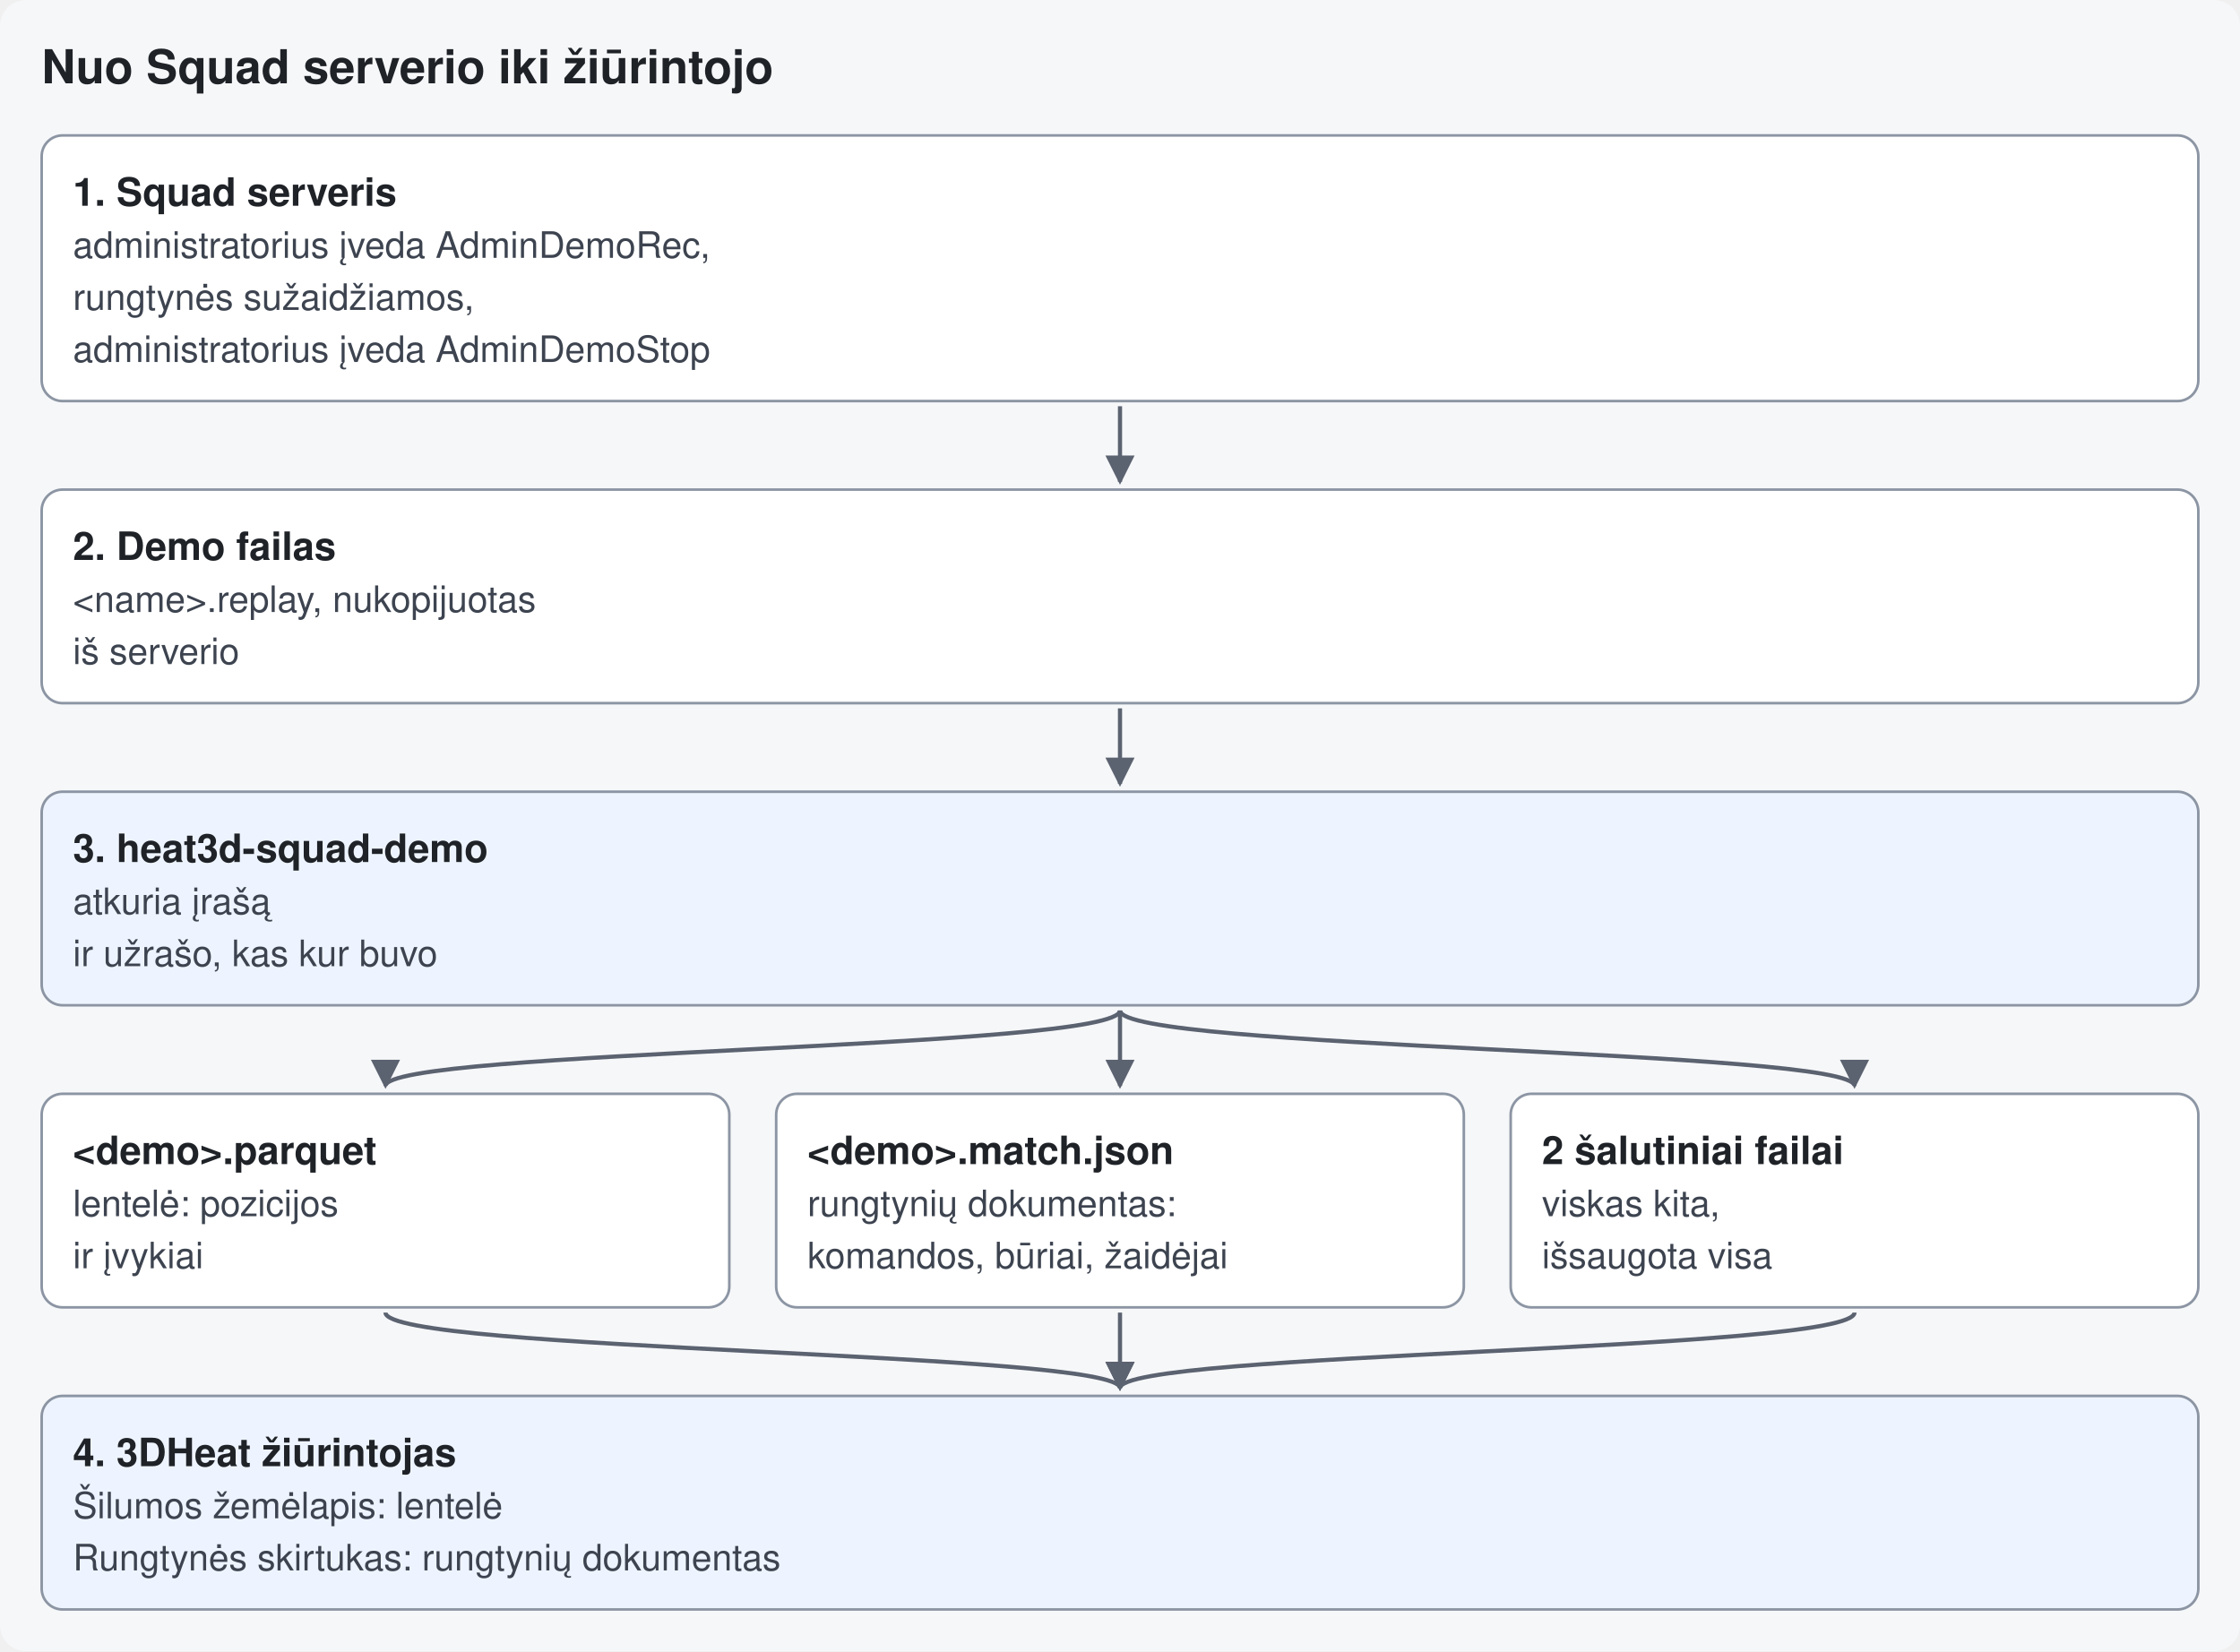
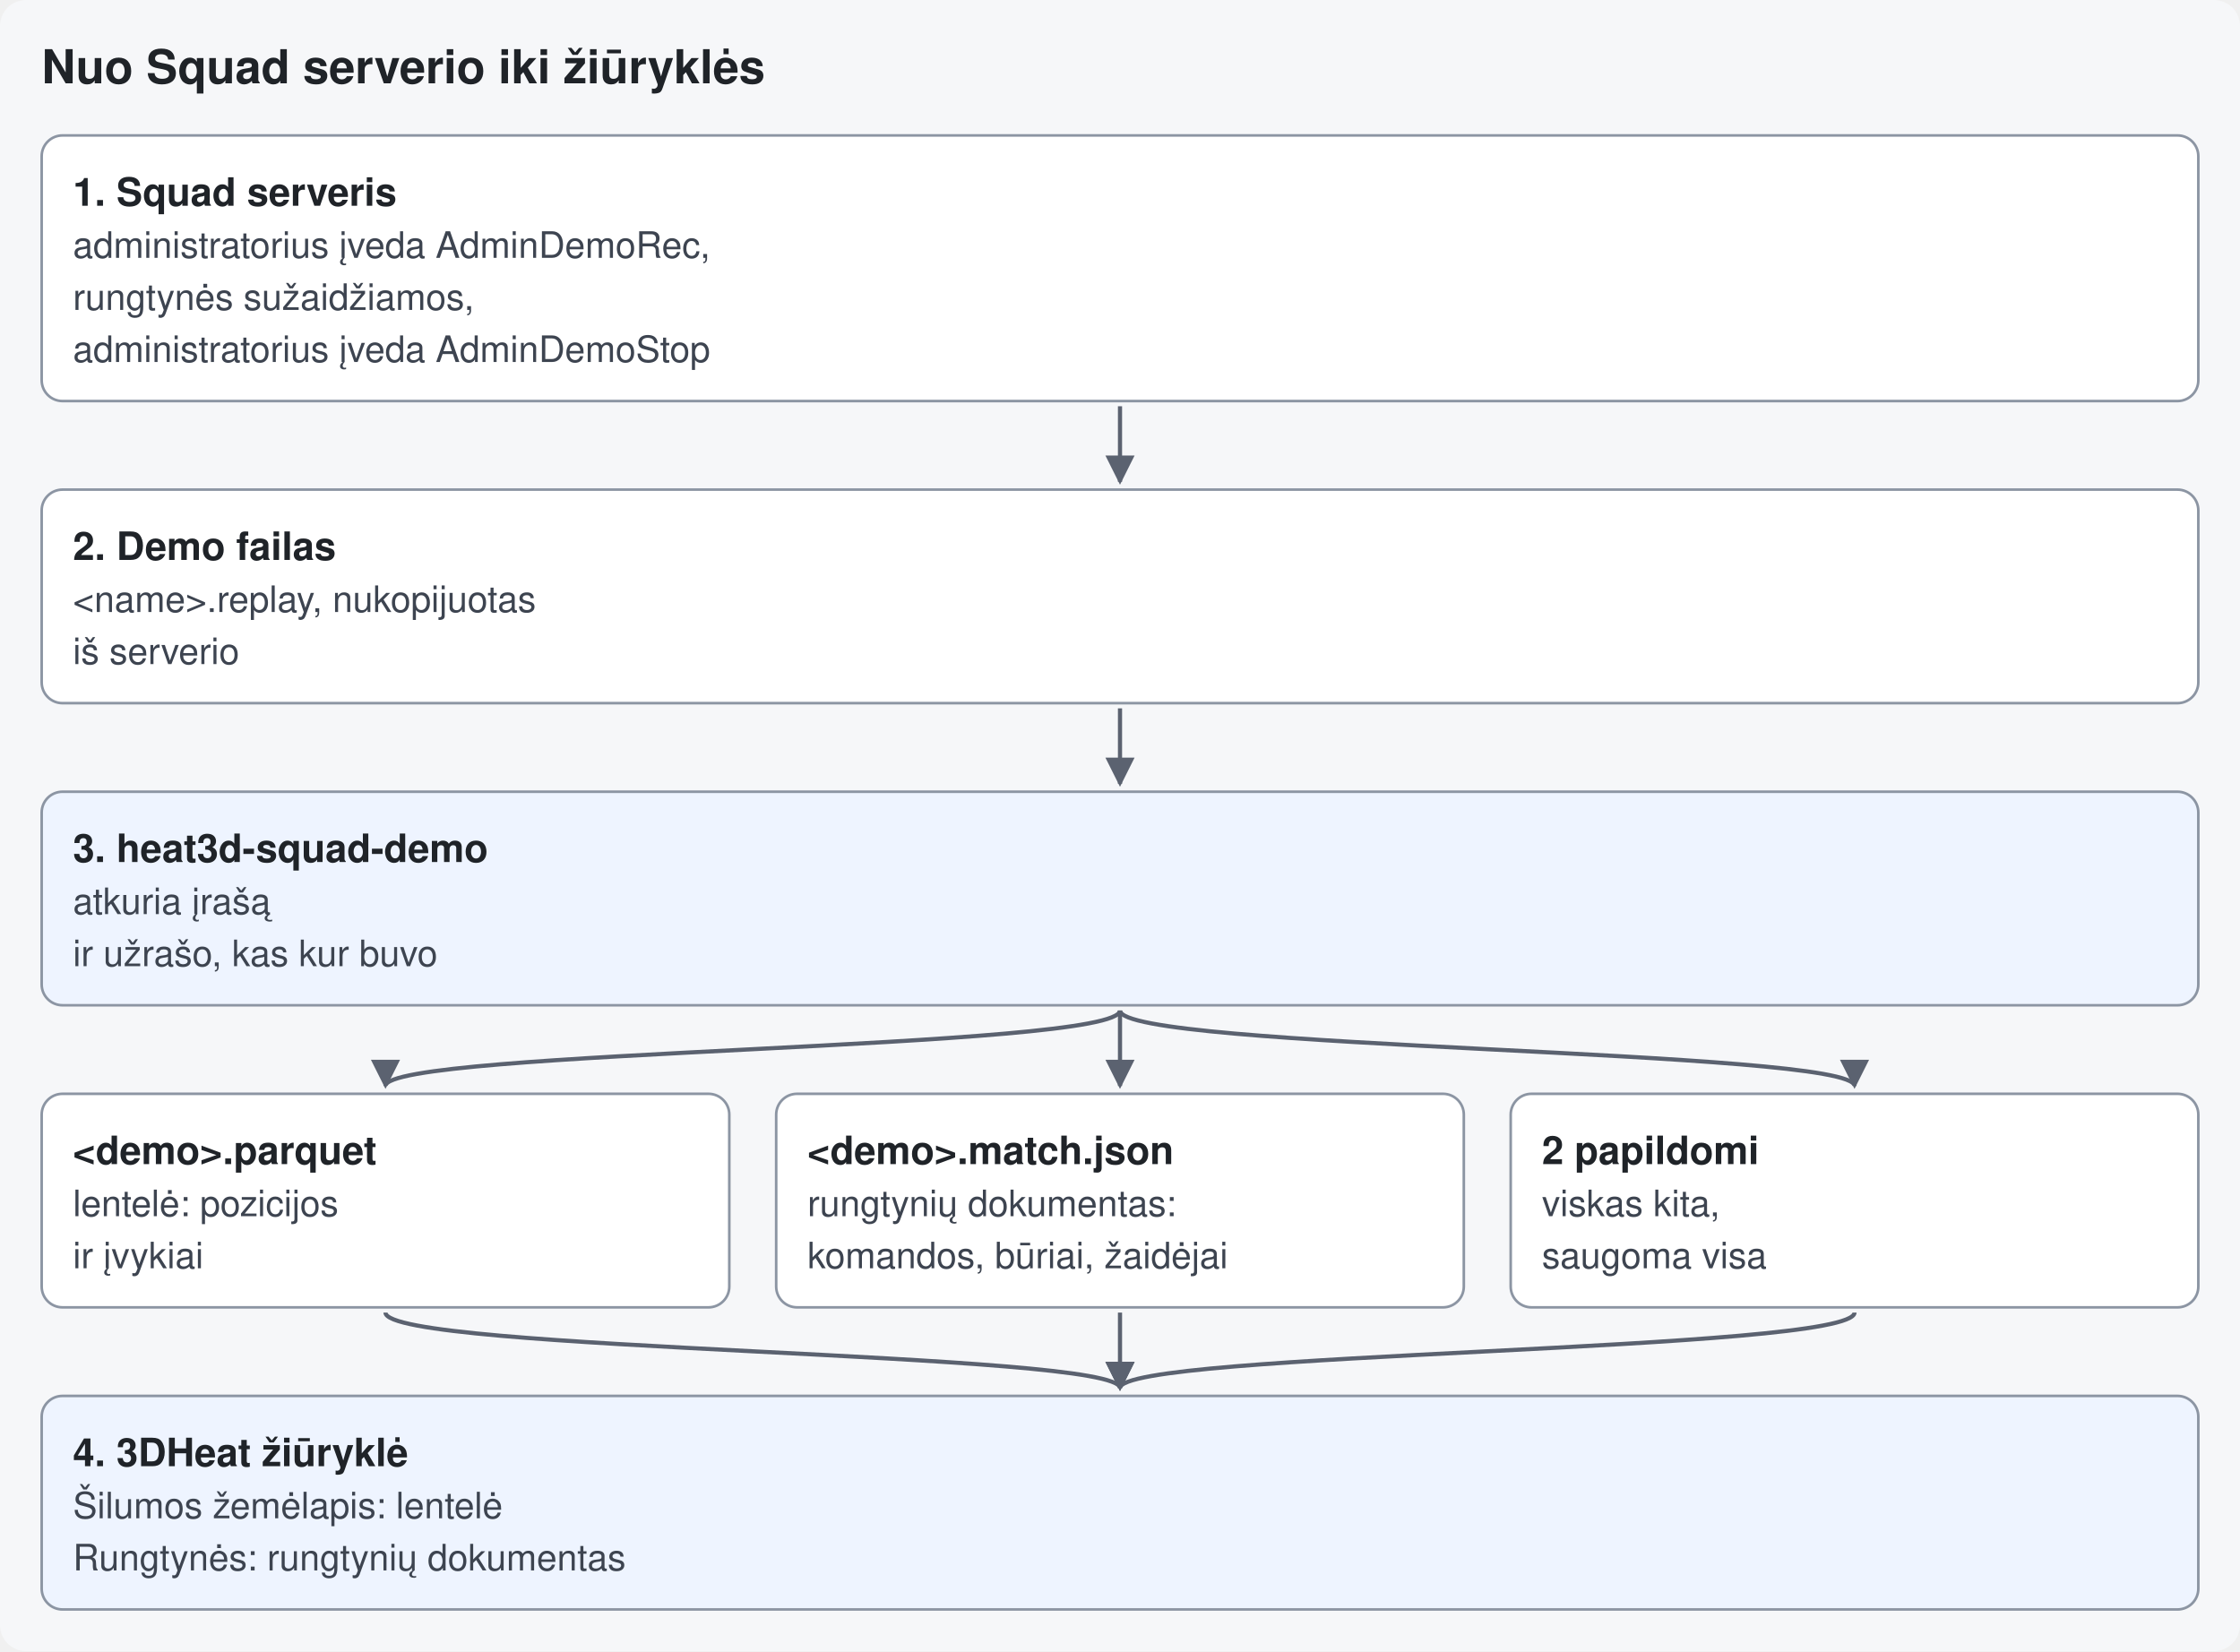
<svg xmlns="http://www.w3.org/2000/svg" width="860" height="634" viewBox="0 0 860 634" font-family="Segoe UI,Helvetica,Arial,sans-serif">
  <defs>
    <marker id="a" viewBox="0 0 10 10" refX="9" refY="5" markerWidth="7" markerHeight="7" orient="auto">
      <path d="M0,0L10,5L0,10z" fill="#5b6270" />
    </marker>
  </defs>
  <rect width="860" height="634" rx="10" fill="#f6f7f9" />
-   <text x="16" y="32" font-size="18" fill="#1f2328" font-weight="600">Nuo Squad serverio iki žiūrintojo</text>
+   <text x="16" y="32" font-size="18" fill="#1f2328" font-weight="600">Nuo Squad serverio iki žiūryklės</text>
  <rect x="16" y="52" width="828" height="102" rx="8" fill="#ffffff" stroke="#8c95a3" />
  <text x="28" y="79" font-size="15" fill="#1f2328" font-weight="600">1. Squad serveris</text>
  <text x="28" y="99" font-size="14" fill="#3d4450">administratorius įveda AdminDemoRec,</text>
  <text x="28" y="119" font-size="14" fill="#3d4450">rungtynės sužaidžiamos,</text>
  <text x="28" y="139" font-size="14" fill="#3d4450">administratorius įveda AdminDemoStop</text>
  <rect x="16" y="188" width="828" height="82" rx="8" fill="#ffffff" stroke="#8c95a3" />
  <text x="28" y="215" font-size="15" fill="#1f2328" font-weight="600">2. Demo failas</text>
  <text x="28" y="235" font-size="14" fill="#3d4450">&lt;name&gt;.replay, nukopijuotas</text>
  <text x="28" y="255" font-size="14" fill="#3d4450">iš serverio</text>
  <path d="M430,156 C430,171.0 430,171.0 430,185" fill="none" stroke="#5b6270" stroke-width="1.6" marker-end="url(#a)" />
  <rect x="16" y="304" width="828" height="82" rx="8" fill="#eef4ff" stroke="#8c95a3" />
  <text x="28" y="331" font-size="15" fill="#1f2328" font-weight="600">3. heat3d-squad-demo</text>
  <text x="28" y="351" font-size="14" fill="#3d4450">atkuria įrašą</text>
  <text x="28" y="371" font-size="14" fill="#3d4450">ir užrašo, kas kur buvo</text>
  <path d="M430,272 C430,287.0 430,287.0 430,301" fill="none" stroke="#5b6270" stroke-width="1.6" marker-end="url(#a)" />
  <rect x="16" y="420" width="264" height="82" rx="8" fill="#ffffff" stroke="#8c95a3" />
  <text x="28" y="447" font-size="15" fill="#1f2328" font-weight="600">&lt;demo&gt;.parquet</text>
  <text x="28" y="467" font-size="14" fill="#3d4450">lentelė: pozicijos</text>
  <text x="28" y="487" font-size="14" fill="#3d4450">ir įvykiai</text>
  <rect x="298" y="420" width="264" height="82" rx="8" fill="#ffffff" stroke="#8c95a3" />
  <text x="310" y="447" font-size="15" fill="#1f2328" font-weight="600">&lt;demo&gt;.match.json</text>
  <text x="310" y="467" font-size="14" fill="#3d4450">rungtynių dokumentas:</text>
  <text x="310" y="487" font-size="14" fill="#3d4450">komandos, būriai, žaidėjai</text>
  <rect x="580" y="420" width="264" height="82" rx="8" fill="#ffffff" stroke="#8c95a3" />
-   <text x="592" y="447" font-size="15" fill="#1f2328" font-weight="600">2 šalutiniai failai</text>
+   <text x="592" y="447" font-size="15" fill="#1f2328" font-weight="600">2 papildomi</text>
  <text x="592" y="467" font-size="14" fill="#3d4450">viskas kita,</text>
-   <text x="592" y="487" font-size="14" fill="#3d4450">išsaugota visa</text>
+   <text x="592" y="487" font-size="14" fill="#3d4450">saugoma visa</text>
  <path d="M430,388 C430,403.0 148,403.0 148,417" fill="none" stroke="#5b6270" stroke-width="1.6" marker-end="url(#a)" />
  <path d="M430,388 C430,403.0 430,403.0 430,417" fill="none" stroke="#5b6270" stroke-width="1.6" marker-end="url(#a)" />
  <path d="M430,388 C430,403.0 712,403.0 712,417" fill="none" stroke="#5b6270" stroke-width="1.6" marker-end="url(#a)" />
  <rect x="16" y="536" width="828" height="82" rx="8" fill="#eef4ff" stroke="#8c95a3" />
-   <text x="28" y="563" font-size="15" fill="#1f2328" font-weight="600">4. 3DHeat žiūrintojas</text>
+   <text x="28" y="563" font-size="15" fill="#1f2328" font-weight="600">4. 3DHeat žiūryklė</text>
  <text x="28" y="583" font-size="14" fill="#3d4450">Šilumos žemėlapis: lentelė</text>
-   <text x="28" y="603" font-size="14" fill="#3d4450">Rungtynės skirtukas: rungtynių dokumentas</text>
+   <text x="28" y="603" font-size="14" fill="#3d4450">Rungtynės: rungtynių dokumentas</text>
  <path d="M148,504 C148,519.0 430,519.0 430,533" fill="none" stroke="#5b6270" stroke-width="1.6" marker-end="url(#a)" />
  <path d="M430,504 C430,519.0 430,519.0 430,533" fill="none" stroke="#5b6270" stroke-width="1.6" marker-end="url(#a)" />
  <path d="M712,504 C712,519.0 430,519.0 430,533" fill="none" stroke="#5b6270" stroke-width="1.6" marker-end="url(#a)" />
</svg>
